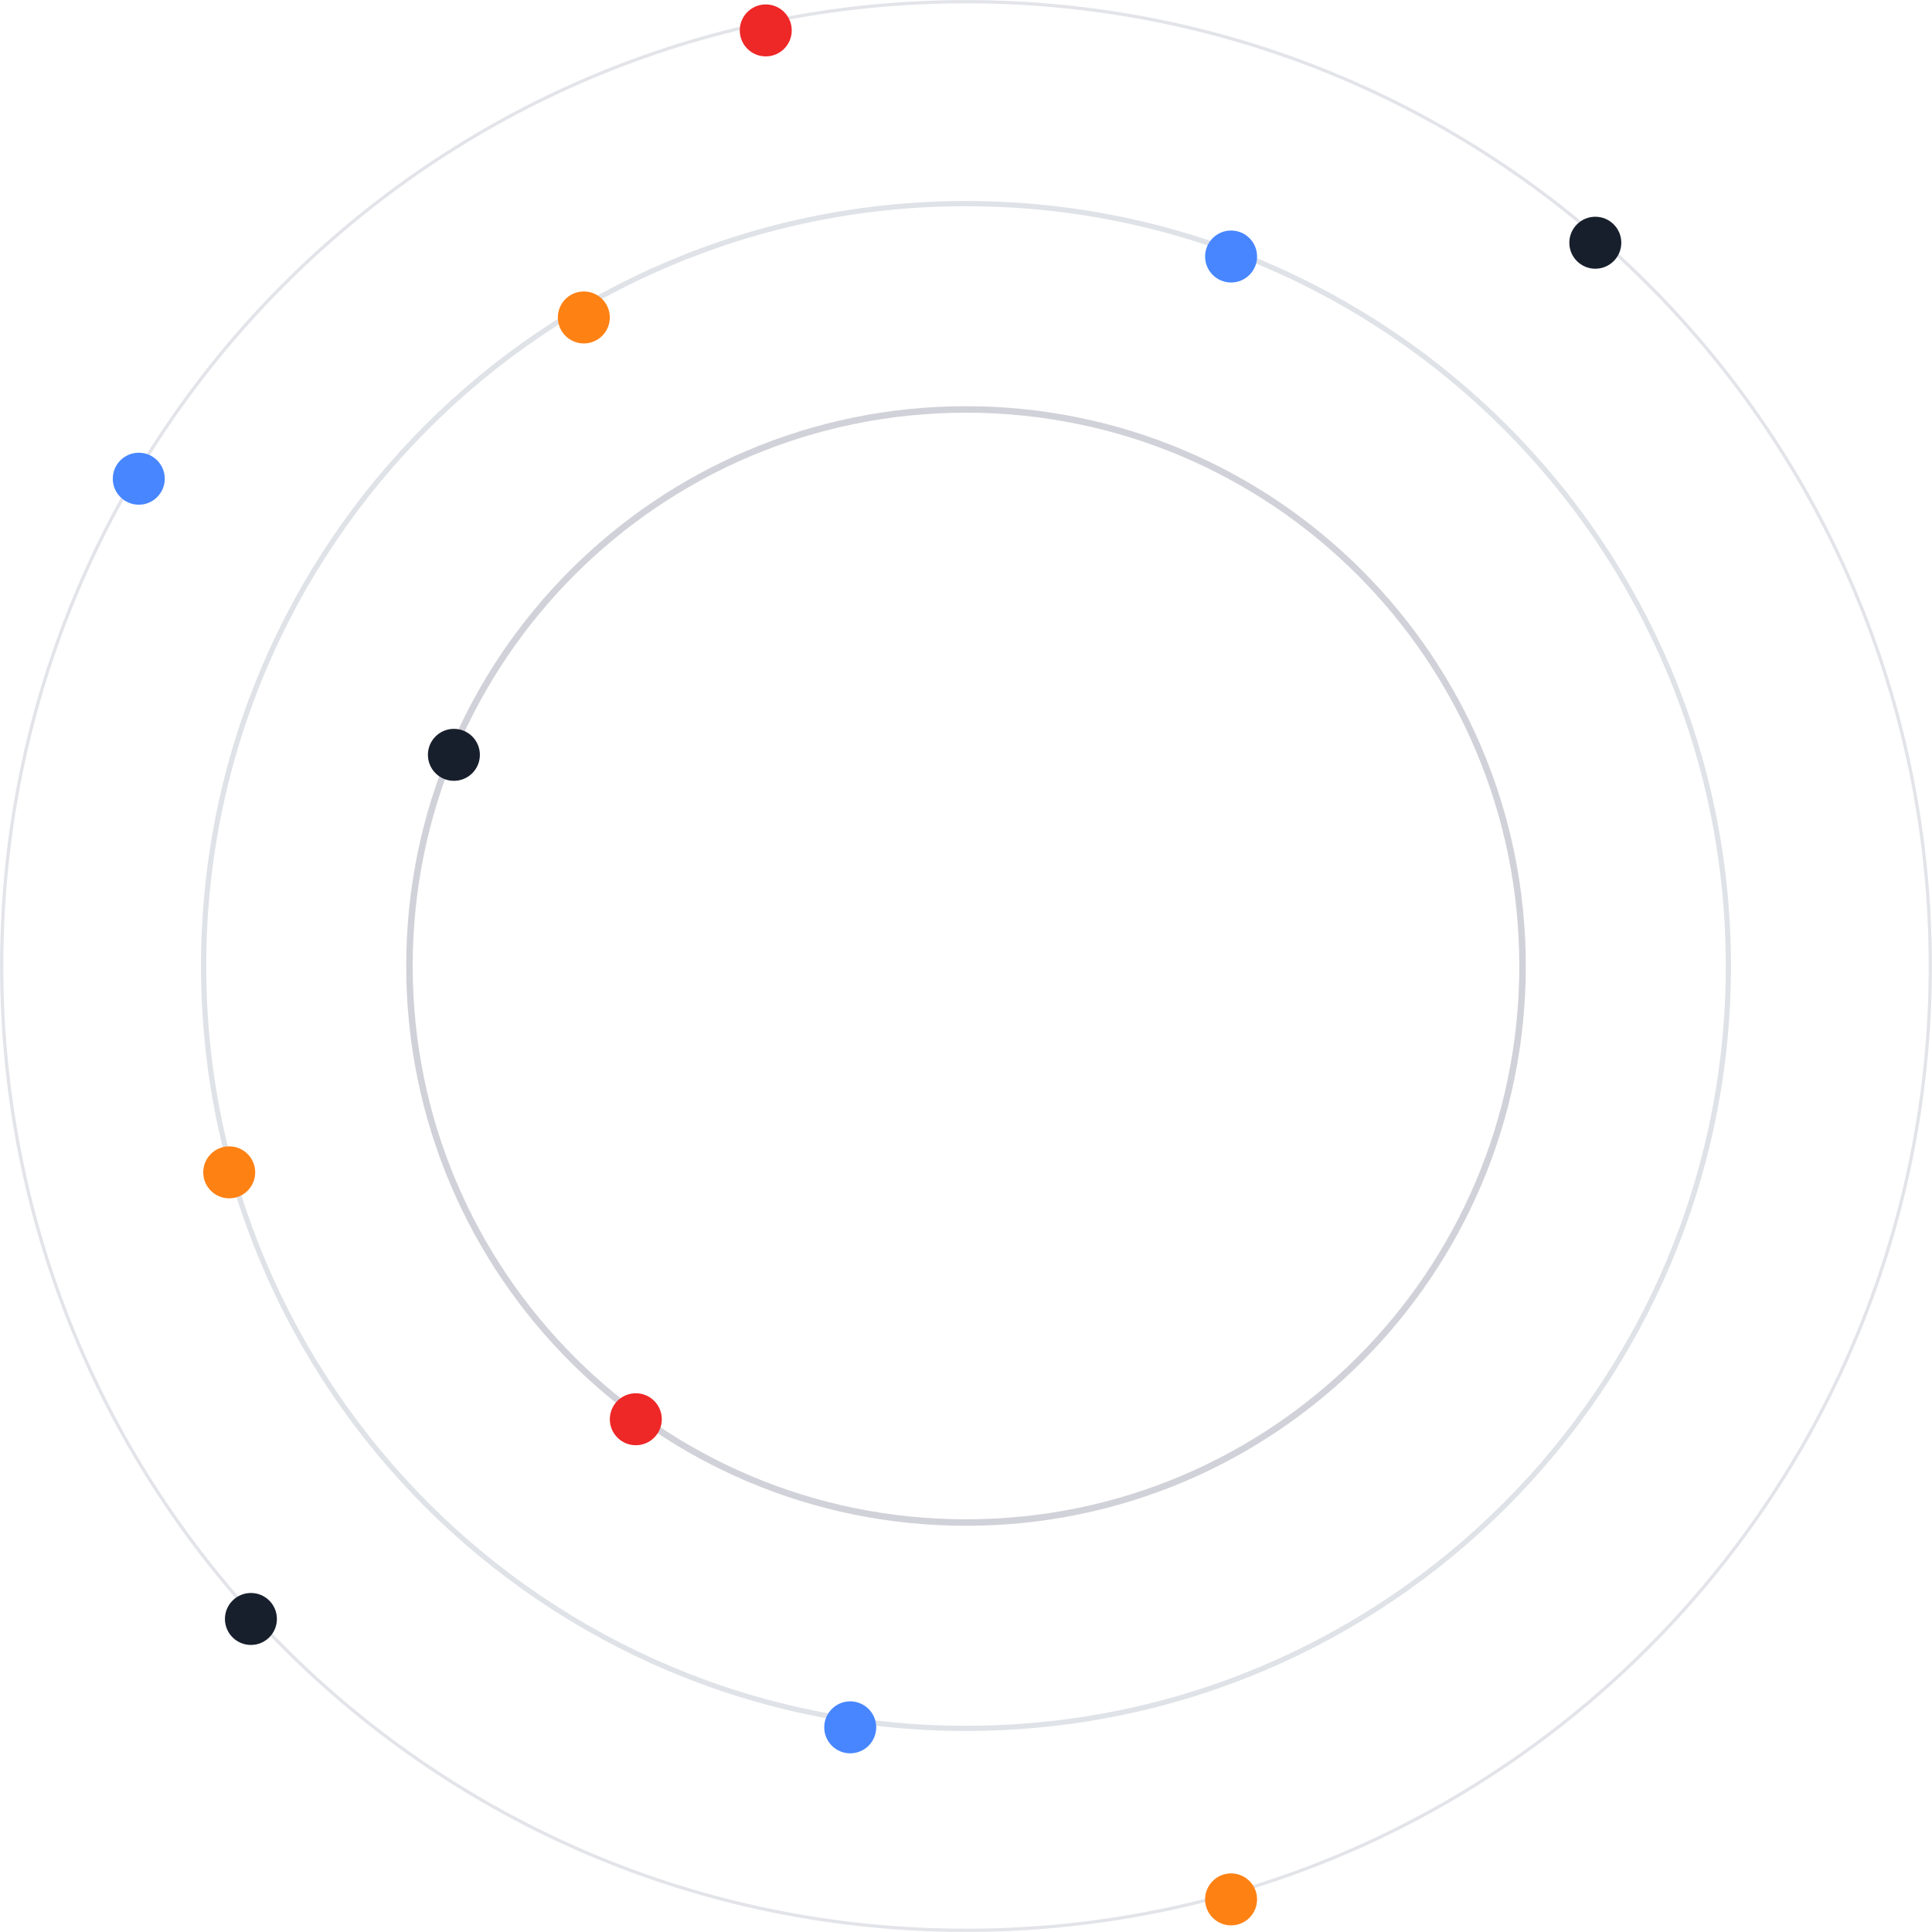
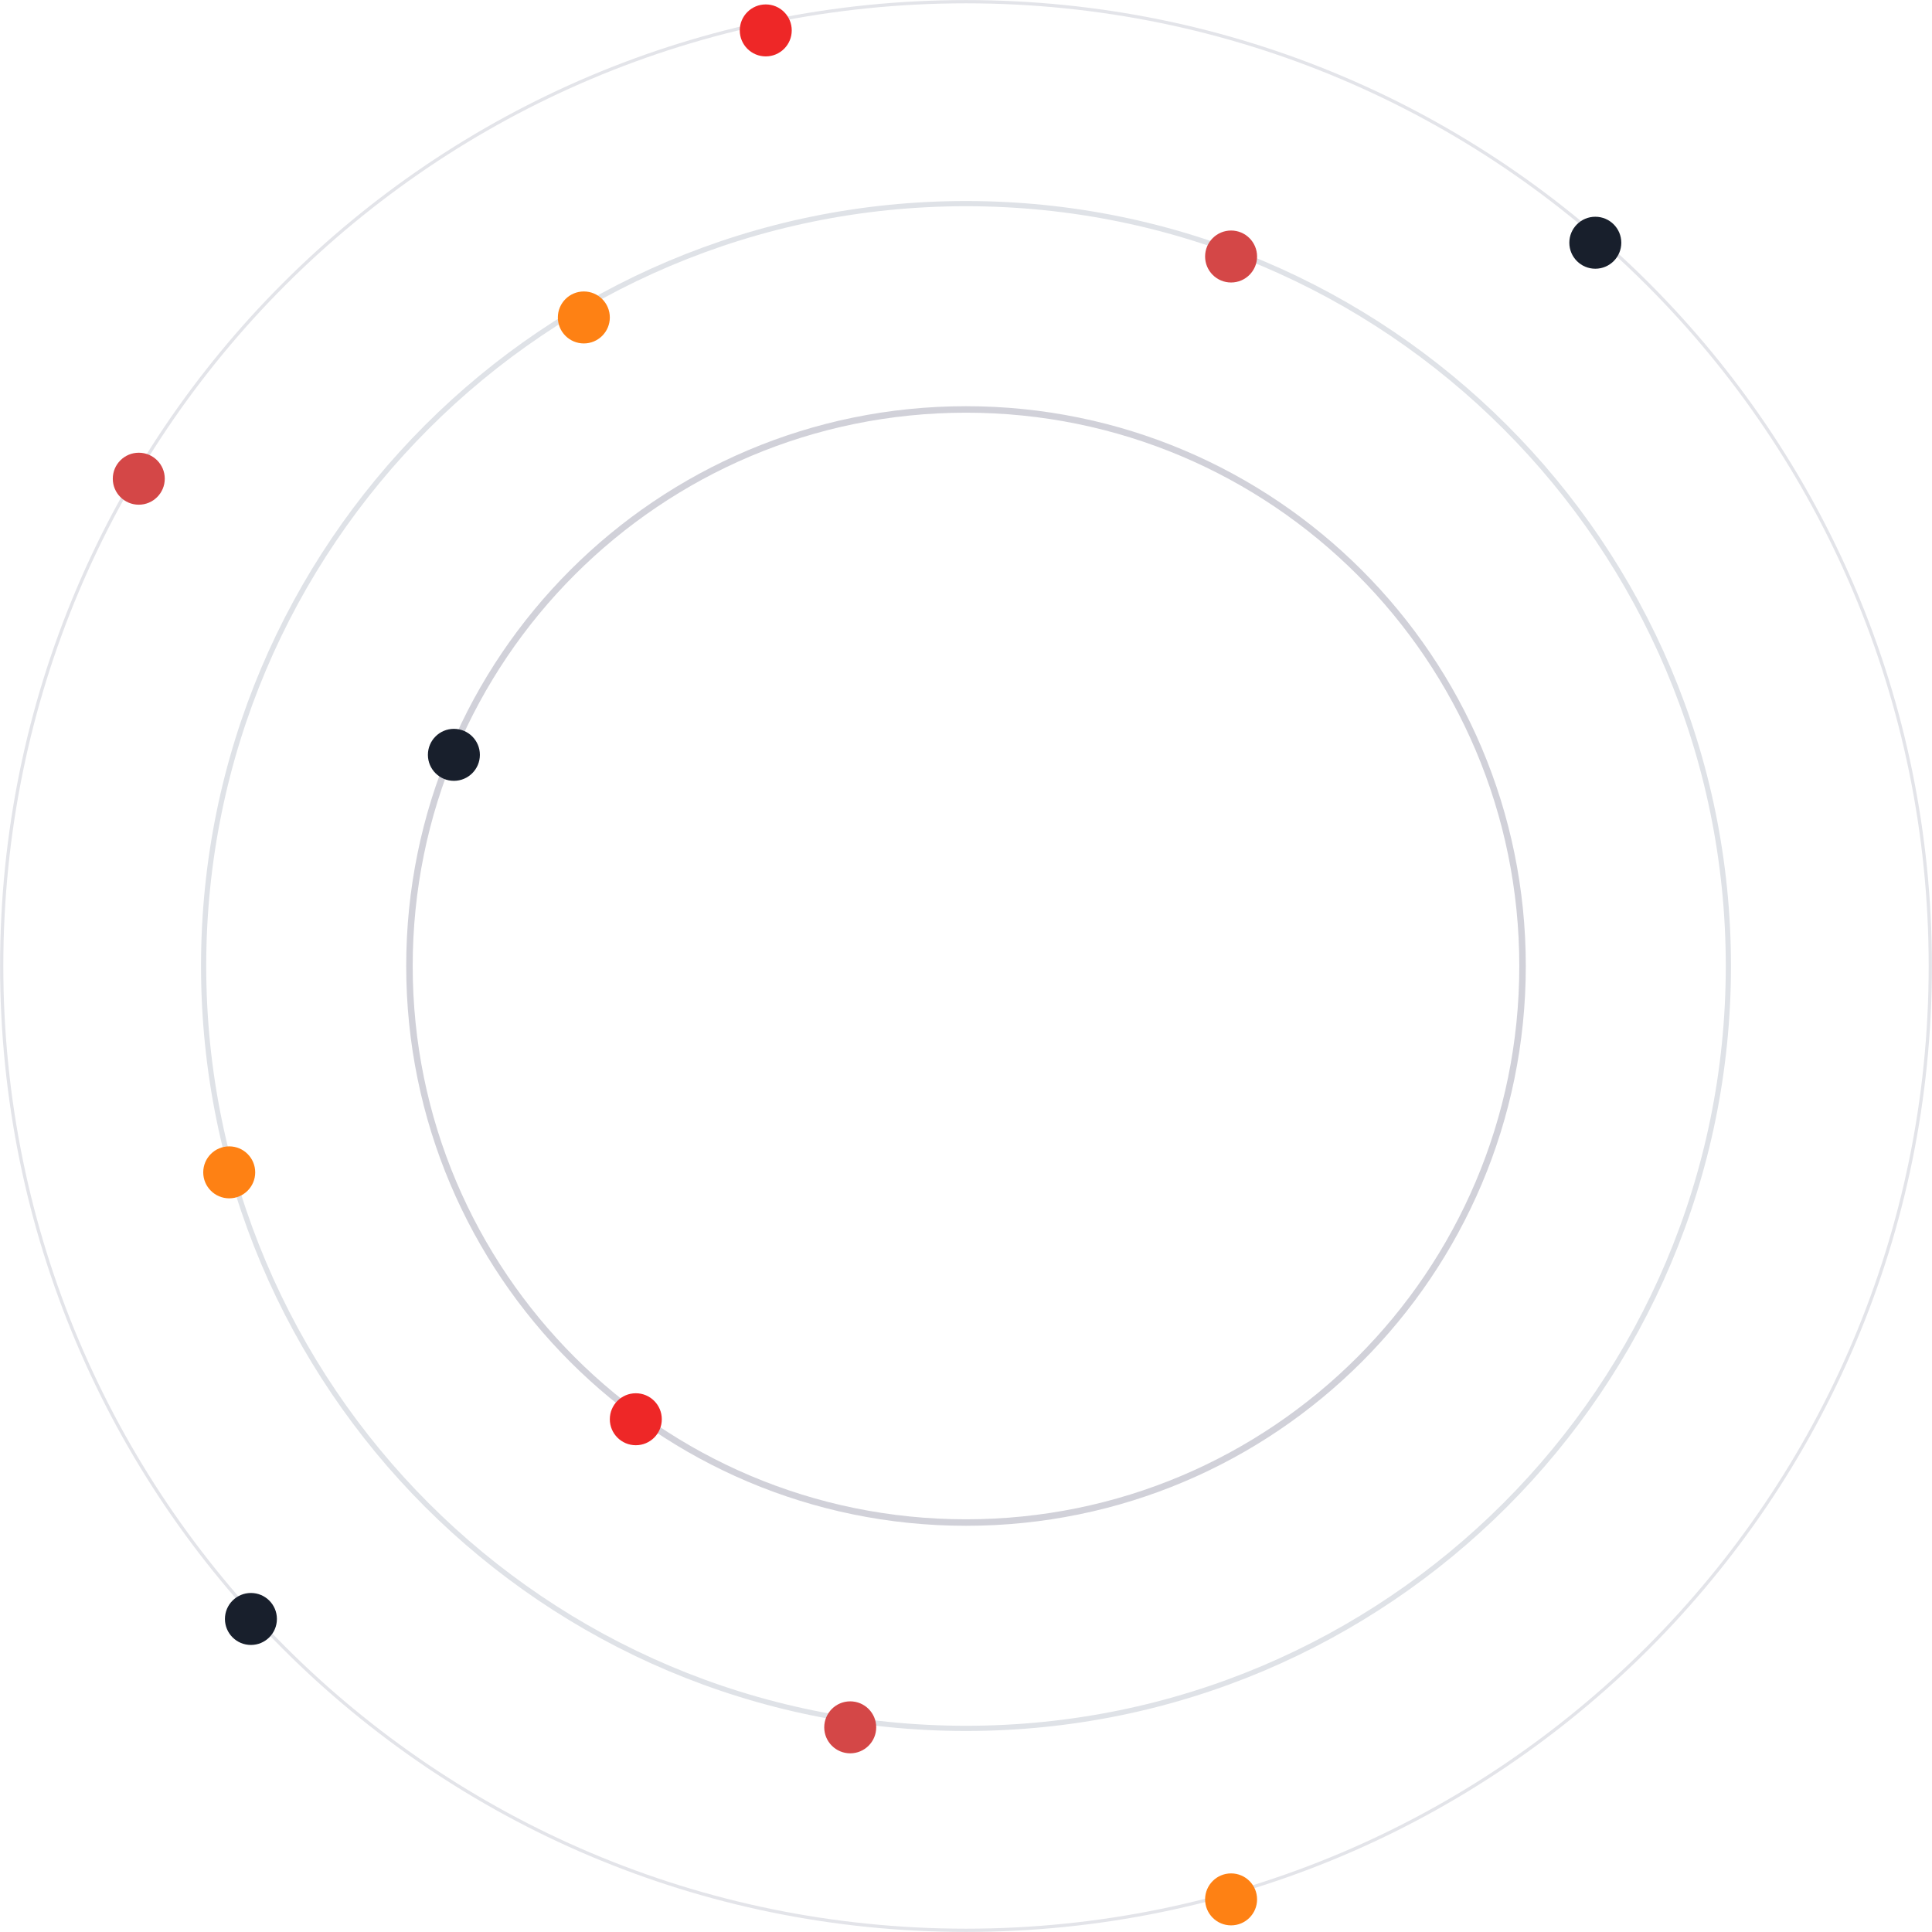
<svg xmlns="http://www.w3.org/2000/svg" viewBox="0 0 148.68 148.68">
  <defs>
    <style>
    .cls-1,.cls-2,.cls-3{fill:none;stroke-miterlimit:10;}
    .cls-1{stroke-width:0.5px;stroke:#d1d1d9;}
    .cls-2{stroke-width:0.4px;stroke:#dfe2e7;}.cls-3{stroke-width:0.25px;stroke:#e3e4e9;}
  .cls-4{fill:#181f2c; }
  .cls-5{fill:#fe8114; }
-   .cls-6{fill:#4786ff; }
+   .cls-6{fill:#D44747; }
  .cls-7{fill:#ee2727; }</style>
  </defs>
  <g id="Calque_2" data-name="Calque 2">
    <g id="Calque_1-2">
      <circle class="cls-1" cx="74.34" cy="74.34" r="42.83" />
      <circle class="cls-2" cx="74.34" cy="74.34" r="58.67" />
      <circle class="cls-3" cx="74.34" cy="74.34" r="74.21" />
      <circle class="cls-4" cx="34.93" cy="58.09" r="2" />
      <circle class="cls-5" cx="17.64" cy="90.22" r="2" />
      <circle class="cls-6" cx="10.68" cy="36.84" r="2" />
      <circle class="cls-7" cx="48.93" cy="109.22" r="2" />
      <circle class="cls-4" cx="19.31" cy="124.59" r="2" />
      <circle class="cls-5" cx="44.93" cy="24.43" r="2" />
      <circle class="cls-6" cx="65.43" cy="132.93" r="2" />
      <circle class="cls-7" cx="58.93" cy="2.34" r="2" />
      <circle class="cls-4" cx="122.77" cy="18.68" r="2" />
      <circle class="cls-6" cx="94.74" cy="19.74" r="2" />
      <circle class="cls-5" cx="94.74" cy="146.17" r="2" />
    </g>
  </g>
</svg>
